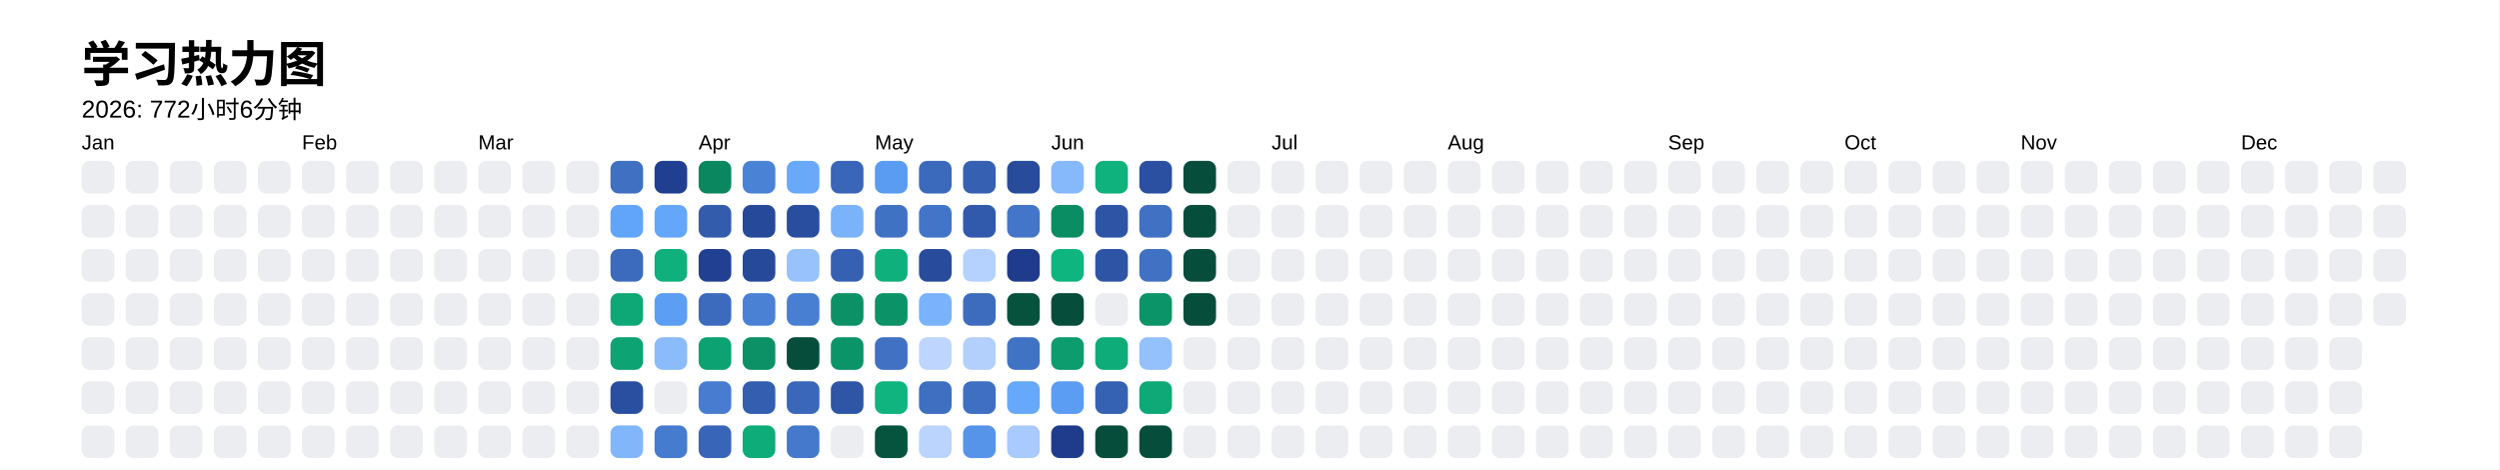
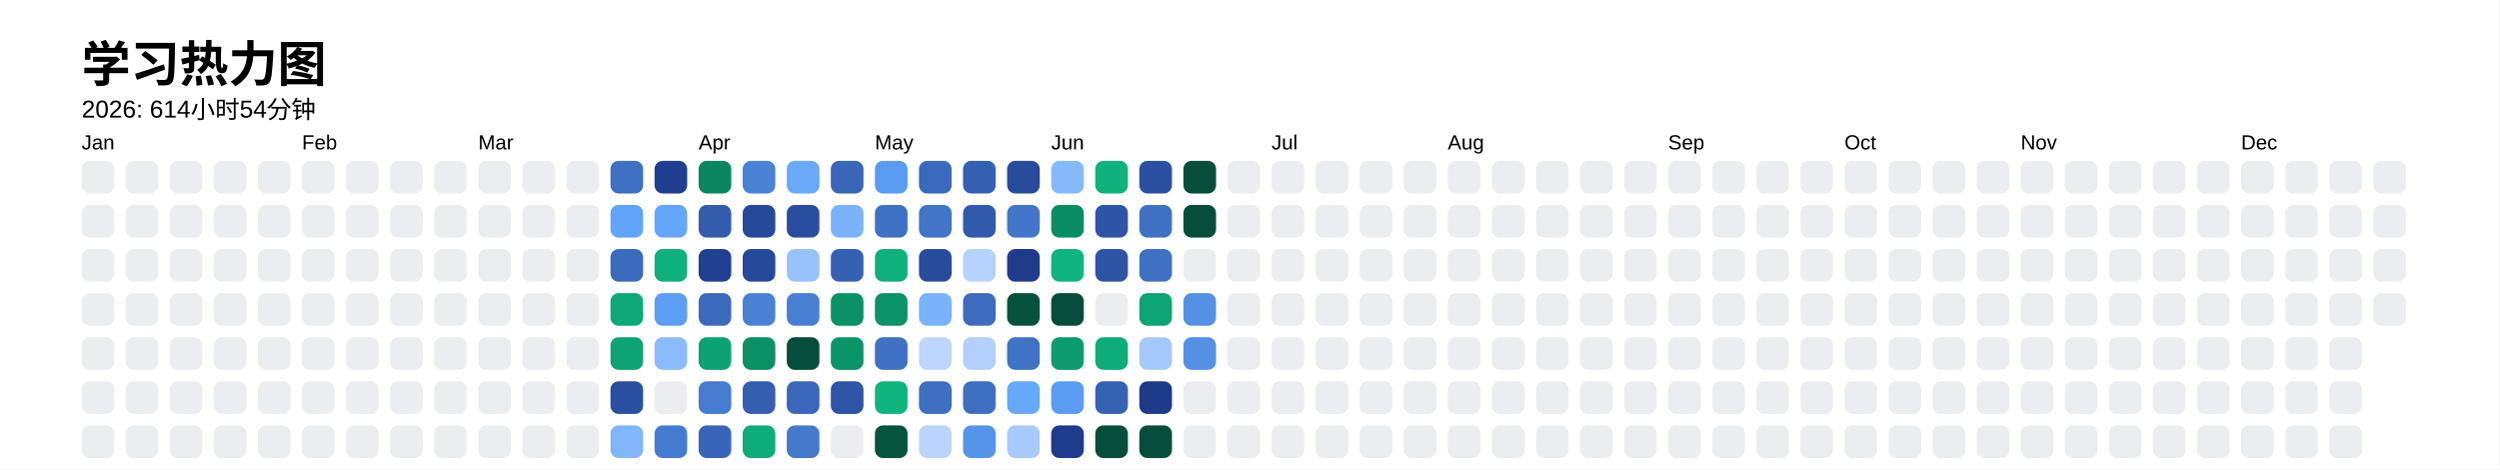
<svg xmlns="http://www.w3.org/2000/svg" style="background-color:white;" baseProfile="full" height="57.5mm" version="1.1" viewBox="0,0,306.2,57.5" width="306.2mm">
  <defs />
  <rect fill="#FFFFFF" height="57.5" width="306.2" x="0" y="0" />
  <text fill="#000000" style="font-size:6px; font-family:Arial; font-weight:bold;" x="10" y="10">学习热力图</text>
-   <text fill="#000000" style="font-size:3px; font-family:Arial;" x="10" y="14.4">2026: 772小时6分钟</text>
+   <text fill="#000000" style="font-size:3px; font-family:Arial;" x="10" y="14.4">2026: 614小时54分钟</text>
  <text fill="#000000" style="font-size:2.5px; font-family:Arial" x="10" y="18.3">Jan</text>
  <rect fill="#ebedf0" height="4" rx="1" ry="1" width="4" x="10" y="19.7" />
  <rect fill="#ebedf0" height="4" rx="1" ry="1" width="4" x="10" y="25.1" />
  <rect fill="#ebedf0" height="4" rx="1" ry="1" width="4" x="10" y="30.5" />
  <rect fill="#ebedf0" height="4" rx="1" ry="1" width="4" x="10" y="35.9" />
  <rect fill="#ebedf0" height="4" rx="1" ry="1" width="4" x="10" y="41.3" />
  <rect fill="#ebedf0" height="4" rx="1" ry="1" width="4" x="10" y="46.7" />
  <rect fill="#ebedf0" height="4" rx="1" ry="1" width="4" x="10" y="52.1" />
  <rect fill="#ebedf0" height="4" rx="1" ry="1" width="4" x="15.4" y="19.7" />
  <rect fill="#ebedf0" height="4" rx="1" ry="1" width="4" x="15.4" y="25.1" />
  <rect fill="#ebedf0" height="4" rx="1" ry="1" width="4" x="15.4" y="30.5" />
  <rect fill="#ebedf0" height="4" rx="1" ry="1" width="4" x="15.4" y="35.9" />
  <rect fill="#ebedf0" height="4" rx="1" ry="1" width="4" x="15.4" y="41.3" />
  <rect fill="#ebedf0" height="4" rx="1" ry="1" width="4" x="15.4" y="46.7" />
  <rect fill="#ebedf0" height="4" rx="1" ry="1" width="4" x="15.4" y="52.1" />
  <rect fill="#ebedf0" height="4" rx="1" ry="1" width="4" x="20.8" y="19.7" />
  <rect fill="#ebedf0" height="4" rx="1" ry="1" width="4" x="20.8" y="25.1" />
  <rect fill="#ebedf0" height="4" rx="1" ry="1" width="4" x="20.8" y="30.5" />
  <rect fill="#ebedf0" height="4" rx="1" ry="1" width="4" x="20.8" y="35.9" />
  <rect fill="#ebedf0" height="4" rx="1" ry="1" width="4" x="20.8" y="41.3" />
  <rect fill="#ebedf0" height="4" rx="1" ry="1" width="4" x="20.8" y="46.7" />
  <rect fill="#ebedf0" height="4" rx="1" ry="1" width="4" x="20.8" y="52.1" />
  <rect fill="#ebedf0" height="4" rx="1" ry="1" width="4" x="26.2" y="19.7" />
  <rect fill="#ebedf0" height="4" rx="1" ry="1" width="4" x="26.2" y="25.1" />
  <rect fill="#ebedf0" height="4" rx="1" ry="1" width="4" x="26.2" y="30.5" />
  <rect fill="#ebedf0" height="4" rx="1" ry="1" width="4" x="26.2" y="35.9" />
  <rect fill="#ebedf0" height="4" rx="1" ry="1" width="4" x="26.2" y="41.3" />
  <rect fill="#ebedf0" height="4" rx="1" ry="1" width="4" x="26.2" y="46.7" />
  <rect fill="#ebedf0" height="4" rx="1" ry="1" width="4" x="26.2" y="52.1" />
  <rect fill="#ebedf0" height="4" rx="1" ry="1" width="4" x="31.6" y="19.7" />
  <rect fill="#ebedf0" height="4" rx="1" ry="1" width="4" x="31.6" y="25.1" />
  <rect fill="#ebedf0" height="4" rx="1" ry="1" width="4" x="31.6" y="30.5" />
  <rect fill="#ebedf0" height="4" rx="1" ry="1" width="4" x="31.6" y="35.9" />
  <rect fill="#ebedf0" height="4" rx="1" ry="1" width="4" x="31.6" y="41.3" />
  <rect fill="#ebedf0" height="4" rx="1" ry="1" width="4" x="31.6" y="46.7" />
  <rect fill="#ebedf0" height="4" rx="1" ry="1" width="4" x="31.6" y="52.1" />
  <text fill="#000000" style="font-size:2.5px; font-family:Arial" x="37.0" y="18.3">Feb</text>
  <rect fill="#ebedf0" height="4" rx="1" ry="1" width="4" x="37.0" y="19.7" />
  <rect fill="#ebedf0" height="4" rx="1" ry="1" width="4" x="37.0" y="25.1" />
  <rect fill="#ebedf0" height="4" rx="1" ry="1" width="4" x="37.0" y="30.5" />
  <rect fill="#ebedf0" height="4" rx="1" ry="1" width="4" x="37.0" y="35.9" />
  <rect fill="#ebedf0" height="4" rx="1" ry="1" width="4" x="37.0" y="41.3" />
  <rect fill="#ebedf0" height="4" rx="1" ry="1" width="4" x="37.0" y="46.7" />
  <rect fill="#ebedf0" height="4" rx="1" ry="1" width="4" x="37.0" y="52.1" />
  <rect fill="#ebedf0" height="4" rx="1" ry="1" width="4" x="42.4" y="19.7" />
  <rect fill="#ebedf0" height="4" rx="1" ry="1" width="4" x="42.4" y="25.1" />
  <rect fill="#ebedf0" height="4" rx="1" ry="1" width="4" x="42.4" y="30.5" />
  <rect fill="#ebedf0" height="4" rx="1" ry="1" width="4" x="42.4" y="35.9" />
  <rect fill="#ebedf0" height="4" rx="1" ry="1" width="4" x="42.4" y="41.3" />
  <rect fill="#ebedf0" height="4" rx="1" ry="1" width="4" x="42.4" y="46.7" />
  <rect fill="#ebedf0" height="4" rx="1" ry="1" width="4" x="42.4" y="52.1" />
  <rect fill="#ebedf0" height="4" rx="1" ry="1" width="4" x="47.8" y="19.7" />
  <rect fill="#ebedf0" height="4" rx="1" ry="1" width="4" x="47.8" y="25.1" />
  <rect fill="#ebedf0" height="4" rx="1" ry="1" width="4" x="47.8" y="30.5" />
  <rect fill="#ebedf0" height="4" rx="1" ry="1" width="4" x="47.8" y="35.9" />
  <rect fill="#ebedf0" height="4" rx="1" ry="1" width="4" x="47.8" y="41.3" />
  <rect fill="#ebedf0" height="4" rx="1" ry="1" width="4" x="47.8" y="46.7" />
  <rect fill="#ebedf0" height="4" rx="1" ry="1" width="4" x="47.8" y="52.1" />
  <rect fill="#ebedf0" height="4" rx="1" ry="1" width="4" x="53.2" y="19.7" />
  <rect fill="#ebedf0" height="4" rx="1" ry="1" width="4" x="53.2" y="25.1" />
  <rect fill="#ebedf0" height="4" rx="1" ry="1" width="4" x="53.2" y="30.5" />
  <rect fill="#ebedf0" height="4" rx="1" ry="1" width="4" x="53.2" y="35.9" />
  <rect fill="#ebedf0" height="4" rx="1" ry="1" width="4" x="53.2" y="41.3" />
  <rect fill="#ebedf0" height="4" rx="1" ry="1" width="4" x="53.2" y="46.7" />
  <rect fill="#ebedf0" height="4" rx="1" ry="1" width="4" x="53.2" y="52.1" />
  <text fill="#000000" style="font-size:2.5px; font-family:Arial" x="58.6" y="18.3">Mar</text>
  <rect fill="#ebedf0" height="4" rx="1" ry="1" width="4" x="58.6" y="19.7" />
  <rect fill="#ebedf0" height="4" rx="1" ry="1" width="4" x="58.6" y="25.1" />
  <rect fill="#ebedf0" height="4" rx="1" ry="1" width="4" x="58.6" y="30.5" />
  <rect fill="#ebedf0" height="4" rx="1" ry="1" width="4" x="58.6" y="35.9" />
  <rect fill="#ebedf0" height="4" rx="1" ry="1" width="4" x="58.6" y="41.3" />
  <rect fill="#ebedf0" height="4" rx="1" ry="1" width="4" x="58.6" y="46.7" />
  <rect fill="#ebedf0" height="4" rx="1" ry="1" width="4" x="58.6" y="52.1" />
  <rect fill="#ebedf0" height="4" rx="1" ry="1" width="4" x="64" y="19.7" />
  <rect fill="#ebedf0" height="4" rx="1" ry="1" width="4" x="64" y="25.1" />
  <rect fill="#ebedf0" height="4" rx="1" ry="1" width="4" x="64" y="30.5" />
  <rect fill="#ebedf0" height="4" rx="1" ry="1" width="4" x="64" y="35.9" />
  <rect fill="#ebedf0" height="4" rx="1" ry="1" width="4" x="64" y="41.3" />
  <rect fill="#ebedf0" height="4" rx="1" ry="1" width="4" x="64" y="46.7" />
  <rect fill="#ebedf0" height="4" rx="1" ry="1" width="4" x="64" y="52.1" />
  <rect fill="#ebedf0" height="4" rx="1" ry="1" width="4" x="69.4" y="19.7" />
  <rect fill="#ebedf0" height="4" rx="1" ry="1" width="4" x="69.4" y="25.1" />
  <rect fill="#ebedf0" height="4" rx="1" ry="1" width="4" x="69.4" y="30.5" />
  <rect fill="#ebedf0" height="4" rx="1" ry="1" width="4" x="69.4" y="35.9" />
  <rect fill="#ebedf0" height="4" rx="1" ry="1" width="4" x="69.4" y="41.3" />
  <rect fill="#ebedf0" height="4" rx="1" ry="1" width="4" x="69.4" y="46.7" />
  <rect fill="#ebedf0" height="4" rx="1" ry="1" width="4" x="69.4" y="52.1" />
  <rect fill="#3f70c2" height="4" rx="1" ry="1" width="4" x="74.8" y="19.7" />
  <rect fill="#60a5fa" height="4" rx="1" ry="1" width="4" x="74.8" y="25.1" />
  <rect fill="#3c6bbd" height="4" rx="1" ry="1" width="4" x="74.8" y="30.5" />
  <rect fill="#0ea876" height="4" rx="1" ry="1" width="4" x="74.8" y="35.9" />
  <rect fill="#0ea373" height="4" rx="1" ry="1" width="4" x="74.8" y="41.3" />
  <rect fill="#2b4fa0" height="4" rx="1" ry="1" width="4" x="74.8" y="46.7" />
  <rect fill="#81b6fb" height="4" rx="1" ry="1" width="4" x="74.8" y="52.1" />
  <rect fill="#213f90" height="4" rx="1" ry="1" width="4" x="80.2" y="19.7" />
  <rect fill="#64a7fa" height="4" rx="1" ry="1" width="4" x="80.2" y="25.1" />
  <rect fill="#0fb07b" height="4" rx="1" ry="1" width="4" x="80.2" y="30.5" />
  <rect fill="#5c9ef3" height="4" rx="1" ry="1" width="4" x="80.2" y="35.9" />
  <rect fill="#8cbbfb" height="4" rx="1" ry="1" width="4" x="80.2" y="41.3" />
  <rect fill="#ebedf0" height="4" rx="1" ry="1" width="4" x="80.2" y="46.7" />
  <rect fill="#467ccf" height="4" rx="1" ry="1" width="4" x="80.2" y="52.1" />
  <text fill="#000000" style="font-size:2.5px; font-family:Arial" x="85.6" y="18.3">Apr</text>
  <rect fill="#0b8760" height="4" rx="1" ry="1" width="4" x="85.6" y="19.7" />
  <rect fill="#335cad" height="4" rx="1" ry="1" width="4" x="85.6" y="25.1" />
  <rect fill="#224091" height="4" rx="1" ry="1" width="4" x="85.6" y="30.5" />
  <rect fill="#3c6bbe" height="4" rx="1" ry="1" width="4" x="85.6" y="35.9" />
  <rect fill="#0da272" height="4" rx="1" ry="1" width="4" x="85.6" y="41.3" />
  <rect fill="#477cd0" height="4" rx="1" ry="1" width="4" x="85.6" y="46.7" />
  <rect fill="#3865b7" height="4" rx="1" ry="1" width="4" x="85.6" y="52.1" />
  <rect fill="#4a82d5" height="4" rx="1" ry="1" width="4" x="91" y="19.7" />
  <rect fill="#274999" height="4" rx="1" ry="1" width="4" x="91" y="25.1" />
  <rect fill="#27499a" height="4" rx="1" ry="1" width="4" x="91" y="30.5" />
  <rect fill="#4a81d5" height="4" rx="1" ry="1" width="4" x="91" y="35.9" />
  <rect fill="#0c9167" height="4" rx="1" ry="1" width="4" x="91" y="41.3" />
  <rect fill="#345fb0" height="4" rx="1" ry="1" width="4" x="91" y="46.7" />
  <rect fill="#0eac79" height="4" rx="1" ry="1" width="4" x="91" y="52.1" />
  <rect fill="#68a9fa" height="4" rx="1" ry="1" width="4" x="96.4" y="19.7" />
  <rect fill="#2a4e9f" height="4" rx="1" ry="1" width="4" x="96.4" y="25.1" />
  <rect fill="#98c2fc" height="4" rx="1" ry="1" width="4" x="96.4" y="30.5" />
  <rect fill="#487fd2" height="4" rx="1" ry="1" width="4" x="96.4" y="35.9" />
  <rect fill="#064e3b" height="4" rx="1" ry="1" width="4" x="96.4" y="41.3" />
  <rect fill="#3a67ba" height="4" rx="1" ry="1" width="4" x="96.4" y="46.7" />
  <rect fill="#4579cc" height="4" rx="1" ry="1" width="4" x="96.4" y="52.1" />
  <rect fill="#3966b8" height="4" rx="1" ry="1" width="4" x="101.8" y="19.7" />
  <rect fill="#7bb3fb" height="4" rx="1" ry="1" width="4" x="101.8" y="25.1" />
  <rect fill="#3661b3" height="4" rx="1" ry="1" width="4" x="101.8" y="30.5" />
  <rect fill="#0c9167" height="4" rx="1" ry="1" width="4" x="101.8" y="35.9" />
  <rect fill="#0c9469" height="4" rx="1" ry="1" width="4" x="101.8" y="41.3" />
  <rect fill="#2e55a6" height="4" rx="1" ry="1" width="4" x="101.8" y="46.7" />
  <rect fill="#ebedf0" height="4" rx="1" ry="1" width="4" x="101.8" y="52.1" />
  <text fill="#000000" style="font-size:2.5px; font-family:Arial" x="107.2" y="18.3">May</text>
  <rect fill="#5a9cf1" height="4" rx="1" ry="1" width="4" x="107.2" y="19.7" />
  <rect fill="#4072c4" height="4" rx="1" ry="1" width="4" x="107.2" y="25.1" />
  <rect fill="#0fb07b" height="4" rx="1" ry="1" width="4" x="107.2" y="30.5" />
  <rect fill="#0c9267" height="4" rx="1" ry="1" width="4" x="107.2" y="35.9" />
  <rect fill="#4071c3" height="4" rx="1" ry="1" width="4" x="107.2" y="41.3" />
  <rect fill="#0fb47e" height="4" rx="1" ry="1" width="4" x="107.2" y="46.7" />
  <rect fill="#06533e" height="4" rx="1" ry="1" width="4" x="107.2" y="52.1" />
  <rect fill="#3b6abc" height="4" rx="1" ry="1" width="4" x="112.6" y="19.7" />
  <rect fill="#4275c8" height="4" rx="1" ry="1" width="4" x="112.6" y="25.1" />
  <rect fill="#284b9c" height="4" rx="1" ry="1" width="4" x="112.6" y="30.5" />
  <rect fill="#7ab2fb" height="4" rx="1" ry="1" width="4" x="112.6" y="35.9" />
  <rect fill="#bed5fd" height="4" rx="1" ry="1" width="4" x="112.6" y="41.3" />
  <rect fill="#3e6fc1" height="4" rx="1" ry="1" width="4" x="112.6" y="46.7" />
  <rect fill="#bbd4fd" height="4" rx="1" ry="1" width="4" x="112.6" y="52.1" />
  <rect fill="#3661b3" height="4" rx="1" ry="1" width="4" x="118" y="19.7" />
  <rect fill="#325aac" height="4" rx="1" ry="1" width="4" x="118" y="25.1" />
  <rect fill="#b5d1fd" height="4" rx="1" ry="1" width="4" x="118" y="30.5" />
  <rect fill="#3d6cbe" height="4" rx="1" ry="1" width="4" x="118" y="35.9" />
  <rect fill="#b3d0fd" height="4" rx="1" ry="1" width="4" x="118" y="41.3" />
  <rect fill="#3f6fc2" height="4" rx="1" ry="1" width="4" x="118" y="46.7" />
  <rect fill="#5694e9" height="4" rx="1" ry="1" width="4" x="118" y="52.1" />
  <rect fill="#284b9c" height="4" rx="1" ry="1" width="4" x="123.4" y="19.7" />
  <rect fill="#4376c9" height="4" rx="1" ry="1" width="4" x="123.4" y="25.1" />
  <rect fill="#1f3b8b" height="4" rx="1" ry="1" width="4" x="123.4" y="30.5" />
  <rect fill="#06523d" height="4" rx="1" ry="1" width="4" x="123.4" y="35.9" />
  <rect fill="#4173c5" height="4" rx="1" ry="1" width="4" x="123.4" y="41.3" />
  <rect fill="#66a8fa" height="4" rx="1" ry="1" width="4" x="123.4" y="46.7" />
  <rect fill="#a8cafc" height="4" rx="1" ry="1" width="4" x="123.4" y="52.1" />
  <text fill="#000000" style="font-size:2.5px; font-family:Arial" x="128.8" y="18.3">Jun</text>
  <rect fill="#86b9fb" height="4" rx="1" ry="1" width="4" x="128.8" y="19.7" />
  <rect fill="#0b8d64" height="4" rx="1" ry="1" width="4" x="128.8" y="25.1" />
  <rect fill="#0fb57e" height="4" rx="1" ry="1" width="4" x="128.8" y="30.5" />
  <rect fill="#064e3b" height="4" rx="1" ry="1" width="4" x="128.8" y="35.9" />
  <rect fill="#0d9c6e" height="4" rx="1" ry="1" width="4" x="128.8" y="41.3" />
  <rect fill="#5b9df2" height="4" rx="1" ry="1" width="4" x="128.8" y="46.7" />
  <rect fill="#1f3c8c" height="4" rx="1" ry="1" width="4" x="128.8" y="52.1" />
  <rect fill="#0fb17c" height="4" rx="1" ry="1" width="4" x="134.2" y="19.7" />
  <rect fill="#2e54a5" height="4" rx="1" ry="1" width="4" x="134.2" y="25.1" />
  <rect fill="#2e54a6" height="4" rx="1" ry="1" width="4" x="134.2" y="30.5" />
  <rect fill="#ebedf0" height="4" rx="1" ry="1" width="4" x="134.2" y="35.9" />
  <rect fill="#0eac78" height="4" rx="1" ry="1" width="4" x="134.2" y="41.3" />
  <rect fill="#3662b4" height="4" rx="1" ry="1" width="4" x="134.2" y="46.7" />
  <rect fill="#064e3b" height="4" rx="1" ry="1" width="4" x="134.2" y="52.1" />
  <rect fill="#2c50a1" height="4" rx="1" ry="1" width="4" x="139.6" y="19.7" />
  <rect fill="#4071c3" height="4" rx="1" ry="1" width="4" x="139.6" y="25.1" />
  <rect fill="#4071c3" height="4" rx="1" ry="1" width="4" x="139.6" y="30.5" />
-   <rect fill="#0c9469" height="4" rx="1" ry="1" width="4" x="139.6" y="35.9" />
-   <rect fill="#94c0fc" height="4" rx="1" ry="1" width="4" x="139.6" y="41.3" />
-   <rect fill="#0ea977" height="4" rx="1" ry="1" width="4" x="139.6" y="46.7" />
+   <rect fill="#0ea473" height="4" rx="1" ry="1" width="4" x="139.6" y="35.9" />
+   <rect fill="#a6c9fc" height="4" rx="1" ry="1" width="4" x="139.6" y="41.3" />
+   <rect fill="#1e3a8a" height="4" rx="1" ry="1" width="4" x="139.6" y="46.7" />
  <rect fill="#064e3b" height="4" rx="1" ry="1" width="4" x="139.6" y="52.1" />
  <rect fill="#064e3b" height="4" rx="1" ry="1" width="4" x="145" y="19.7" />
  <rect fill="#064e3b" height="4" rx="1" ry="1" width="4" x="145" y="25.1" />
-   <rect fill="#064e3b" height="4" rx="1" ry="1" width="4" x="145" y="30.5" />
-   <rect fill="#064e3b" height="4" rx="1" ry="1" width="4" x="145" y="35.9" />
-   <rect fill="#ebedf0" height="4" rx="1" ry="1" width="4" x="145" y="41.3" />
+   <rect fill="#ebedf0" height="4" rx="1" ry="1" width="4" x="145" y="30.5" />
+   <rect fill="#5491e5" height="4" rx="1" ry="1" width="4" x="145" y="35.9" />
+   <rect fill="#5491e5" height="4" rx="1" ry="1" width="4" x="145" y="41.3" />
  <rect fill="#ebedf0" height="4" rx="1" ry="1" width="4" x="145" y="46.7" />
  <rect fill="#ebedf0" height="4" rx="1" ry="1" width="4" x="145" y="52.1" />
  <rect fill="#ebedf0" height="4" rx="1" ry="1" width="4" x="150.4" y="19.7" />
  <rect fill="#ebedf0" height="4" rx="1" ry="1" width="4" x="150.4" y="25.1" />
  <rect fill="#ebedf0" height="4" rx="1" ry="1" width="4" x="150.4" y="30.5" />
  <rect fill="#ebedf0" height="4" rx="1" ry="1" width="4" x="150.4" y="35.9" />
  <rect fill="#ebedf0" height="4" rx="1" ry="1" width="4" x="150.4" y="41.3" />
  <rect fill="#ebedf0" height="4" rx="1" ry="1" width="4" x="150.4" y="46.7" />
  <rect fill="#ebedf0" height="4" rx="1" ry="1" width="4" x="150.4" y="52.1" />
  <text fill="#000000" style="font-size:2.5px; font-family:Arial" x="155.8" y="18.3">Jul</text>
  <rect fill="#ebedf0" height="4" rx="1" ry="1" width="4" x="155.8" y="19.7" />
  <rect fill="#ebedf0" height="4" rx="1" ry="1" width="4" x="155.8" y="25.1" />
  <rect fill="#ebedf0" height="4" rx="1" ry="1" width="4" x="155.8" y="30.5" />
  <rect fill="#ebedf0" height="4" rx="1" ry="1" width="4" x="155.8" y="35.9" />
  <rect fill="#ebedf0" height="4" rx="1" ry="1" width="4" x="155.8" y="41.3" />
  <rect fill="#ebedf0" height="4" rx="1" ry="1" width="4" x="155.8" y="46.7" />
  <rect fill="#ebedf0" height="4" rx="1" ry="1" width="4" x="155.8" y="52.1" />
  <rect fill="#ebedf0" height="4" rx="1" ry="1" width="4" x="161.2" y="19.7" />
  <rect fill="#ebedf0" height="4" rx="1" ry="1" width="4" x="161.2" y="25.1" />
  <rect fill="#ebedf0" height="4" rx="1" ry="1" width="4" x="161.2" y="30.5" />
  <rect fill="#ebedf0" height="4" rx="1" ry="1" width="4" x="161.2" y="35.9" />
  <rect fill="#ebedf0" height="4" rx="1" ry="1" width="4" x="161.2" y="41.3" />
  <rect fill="#ebedf0" height="4" rx="1" ry="1" width="4" x="161.2" y="46.7" />
  <rect fill="#ebedf0" height="4" rx="1" ry="1" width="4" x="161.2" y="52.1" />
  <rect fill="#ebedf0" height="4" rx="1" ry="1" width="4" x="166.6" y="19.7" />
  <rect fill="#ebedf0" height="4" rx="1" ry="1" width="4" x="166.6" y="25.1" />
  <rect fill="#ebedf0" height="4" rx="1" ry="1" width="4" x="166.6" y="30.5" />
  <rect fill="#ebedf0" height="4" rx="1" ry="1" width="4" x="166.6" y="35.9" />
  <rect fill="#ebedf0" height="4" rx="1" ry="1" width="4" x="166.6" y="41.3" />
  <rect fill="#ebedf0" height="4" rx="1" ry="1" width="4" x="166.6" y="46.7" />
  <rect fill="#ebedf0" height="4" rx="1" ry="1" width="4" x="166.6" y="52.1" />
  <rect fill="#ebedf0" height="4" rx="1" ry="1" width="4" x="172" y="19.7" />
  <rect fill="#ebedf0" height="4" rx="1" ry="1" width="4" x="172" y="25.1" />
  <rect fill="#ebedf0" height="4" rx="1" ry="1" width="4" x="172" y="30.5" />
  <rect fill="#ebedf0" height="4" rx="1" ry="1" width="4" x="172" y="35.9" />
  <rect fill="#ebedf0" height="4" rx="1" ry="1" width="4" x="172" y="41.3" />
  <rect fill="#ebedf0" height="4" rx="1" ry="1" width="4" x="172" y="46.7" />
  <rect fill="#ebedf0" height="4" rx="1" ry="1" width="4" x="172" y="52.1" />
  <text fill="#000000" style="font-size:2.5px; font-family:Arial" x="177.4" y="18.3">Aug</text>
  <rect fill="#ebedf0" height="4" rx="1" ry="1" width="4" x="177.4" y="19.7" />
  <rect fill="#ebedf0" height="4" rx="1" ry="1" width="4" x="177.4" y="25.1" />
  <rect fill="#ebedf0" height="4" rx="1" ry="1" width="4" x="177.4" y="30.5" />
  <rect fill="#ebedf0" height="4" rx="1" ry="1" width="4" x="177.4" y="35.9" />
  <rect fill="#ebedf0" height="4" rx="1" ry="1" width="4" x="177.4" y="41.3" />
  <rect fill="#ebedf0" height="4" rx="1" ry="1" width="4" x="177.4" y="46.7" />
  <rect fill="#ebedf0" height="4" rx="1" ry="1" width="4" x="177.4" y="52.1" />
  <rect fill="#ebedf0" height="4" rx="1" ry="1" width="4" x="182.8" y="19.7" />
  <rect fill="#ebedf0" height="4" rx="1" ry="1" width="4" x="182.8" y="25.1" />
  <rect fill="#ebedf0" height="4" rx="1" ry="1" width="4" x="182.8" y="30.5" />
  <rect fill="#ebedf0" height="4" rx="1" ry="1" width="4" x="182.8" y="35.9" />
  <rect fill="#ebedf0" height="4" rx="1" ry="1" width="4" x="182.8" y="41.3" />
  <rect fill="#ebedf0" height="4" rx="1" ry="1" width="4" x="182.8" y="46.7" />
  <rect fill="#ebedf0" height="4" rx="1" ry="1" width="4" x="182.8" y="52.1" />
  <rect fill="#ebedf0" height="4" rx="1" ry="1" width="4" x="188.2" y="19.7" />
  <rect fill="#ebedf0" height="4" rx="1" ry="1" width="4" x="188.2" y="25.1" />
  <rect fill="#ebedf0" height="4" rx="1" ry="1" width="4" x="188.2" y="30.5" />
  <rect fill="#ebedf0" height="4" rx="1" ry="1" width="4" x="188.2" y="35.9" />
  <rect fill="#ebedf0" height="4" rx="1" ry="1" width="4" x="188.2" y="41.3" />
  <rect fill="#ebedf0" height="4" rx="1" ry="1" width="4" x="188.2" y="46.7" />
  <rect fill="#ebedf0" height="4" rx="1" ry="1" width="4" x="188.2" y="52.1" />
  <rect fill="#ebedf0" height="4" rx="1" ry="1" width="4" x="193.6" y="19.7" />
  <rect fill="#ebedf0" height="4" rx="1" ry="1" width="4" x="193.6" y="25.1" />
  <rect fill="#ebedf0" height="4" rx="1" ry="1" width="4" x="193.6" y="30.5" />
  <rect fill="#ebedf0" height="4" rx="1" ry="1" width="4" x="193.6" y="35.9" />
  <rect fill="#ebedf0" height="4" rx="1" ry="1" width="4" x="193.6" y="41.3" />
  <rect fill="#ebedf0" height="4" rx="1" ry="1" width="4" x="193.6" y="46.7" />
  <rect fill="#ebedf0" height="4" rx="1" ry="1" width="4" x="193.6" y="52.1" />
  <rect fill="#ebedf0" height="4" rx="1" ry="1" width="4" x="199" y="19.7" />
  <rect fill="#ebedf0" height="4" rx="1" ry="1" width="4" x="199" y="25.1" />
  <rect fill="#ebedf0" height="4" rx="1" ry="1" width="4" x="199" y="30.5" />
  <rect fill="#ebedf0" height="4" rx="1" ry="1" width="4" x="199" y="35.9" />
  <rect fill="#ebedf0" height="4" rx="1" ry="1" width="4" x="199" y="41.3" />
  <rect fill="#ebedf0" height="4" rx="1" ry="1" width="4" x="199" y="46.7" />
  <rect fill="#ebedf0" height="4" rx="1" ry="1" width="4" x="199" y="52.1" />
  <text fill="#000000" style="font-size:2.5px; font-family:Arial" x="204.4" y="18.3">Sep</text>
  <rect fill="#ebedf0" height="4" rx="1" ry="1" width="4" x="204.4" y="19.7" />
  <rect fill="#ebedf0" height="4" rx="1" ry="1" width="4" x="204.4" y="25.1" />
  <rect fill="#ebedf0" height="4" rx="1" ry="1" width="4" x="204.4" y="30.5" />
  <rect fill="#ebedf0" height="4" rx="1" ry="1" width="4" x="204.4" y="35.9" />
  <rect fill="#ebedf0" height="4" rx="1" ry="1" width="4" x="204.4" y="41.3" />
  <rect fill="#ebedf0" height="4" rx="1" ry="1" width="4" x="204.4" y="46.7" />
  <rect fill="#ebedf0" height="4" rx="1" ry="1" width="4" x="204.4" y="52.1" />
  <rect fill="#ebedf0" height="4" rx="1" ry="1" width="4" x="209.8" y="19.7" />
  <rect fill="#ebedf0" height="4" rx="1" ry="1" width="4" x="209.8" y="25.1" />
  <rect fill="#ebedf0" height="4" rx="1" ry="1" width="4" x="209.8" y="30.5" />
  <rect fill="#ebedf0" height="4" rx="1" ry="1" width="4" x="209.8" y="35.9" />
  <rect fill="#ebedf0" height="4" rx="1" ry="1" width="4" x="209.8" y="41.3" />
  <rect fill="#ebedf0" height="4" rx="1" ry="1" width="4" x="209.8" y="46.7" />
  <rect fill="#ebedf0" height="4" rx="1" ry="1" width="4" x="209.8" y="52.1" />
  <rect fill="#ebedf0" height="4" rx="1" ry="1" width="4" x="215.2" y="19.7" />
  <rect fill="#ebedf0" height="4" rx="1" ry="1" width="4" x="215.2" y="25.1" />
  <rect fill="#ebedf0" height="4" rx="1" ry="1" width="4" x="215.2" y="30.5" />
  <rect fill="#ebedf0" height="4" rx="1" ry="1" width="4" x="215.2" y="35.9" />
  <rect fill="#ebedf0" height="4" rx="1" ry="1" width="4" x="215.2" y="41.3" />
  <rect fill="#ebedf0" height="4" rx="1" ry="1" width="4" x="215.2" y="46.7" />
  <rect fill="#ebedf0" height="4" rx="1" ry="1" width="4" x="215.2" y="52.1" />
  <rect fill="#ebedf0" height="4" rx="1" ry="1" width="4" x="220.6" y="19.7" />
  <rect fill="#ebedf0" height="4" rx="1" ry="1" width="4" x="220.6" y="25.1" />
  <rect fill="#ebedf0" height="4" rx="1" ry="1" width="4" x="220.6" y="30.5" />
  <rect fill="#ebedf0" height="4" rx="1" ry="1" width="4" x="220.6" y="35.9" />
  <rect fill="#ebedf0" height="4" rx="1" ry="1" width="4" x="220.6" y="41.3" />
  <rect fill="#ebedf0" height="4" rx="1" ry="1" width="4" x="220.6" y="46.7" />
  <rect fill="#ebedf0" height="4" rx="1" ry="1" width="4" x="220.6" y="52.1" />
  <text fill="#000000" style="font-size:2.5px; font-family:Arial" x="226" y="18.3">Oct</text>
  <rect fill="#ebedf0" height="4" rx="1" ry="1" width="4" x="226" y="19.7" />
  <rect fill="#ebedf0" height="4" rx="1" ry="1" width="4" x="226" y="25.1" />
  <rect fill="#ebedf0" height="4" rx="1" ry="1" width="4" x="226" y="30.5" />
  <rect fill="#ebedf0" height="4" rx="1" ry="1" width="4" x="226" y="35.9" />
  <rect fill="#ebedf0" height="4" rx="1" ry="1" width="4" x="226" y="41.3" />
  <rect fill="#ebedf0" height="4" rx="1" ry="1" width="4" x="226" y="46.7" />
  <rect fill="#ebedf0" height="4" rx="1" ry="1" width="4" x="226" y="52.1" />
  <rect fill="#ebedf0" height="4" rx="1" ry="1" width="4" x="231.4" y="19.7" />
  <rect fill="#ebedf0" height="4" rx="1" ry="1" width="4" x="231.4" y="25.1" />
  <rect fill="#ebedf0" height="4" rx="1" ry="1" width="4" x="231.4" y="30.5" />
  <rect fill="#ebedf0" height="4" rx="1" ry="1" width="4" x="231.4" y="35.9" />
  <rect fill="#ebedf0" height="4" rx="1" ry="1" width="4" x="231.4" y="41.3" />
  <rect fill="#ebedf0" height="4" rx="1" ry="1" width="4" x="231.4" y="46.7" />
  <rect fill="#ebedf0" height="4" rx="1" ry="1" width="4" x="231.4" y="52.1" />
  <rect fill="#ebedf0" height="4" rx="1" ry="1" width="4" x="236.8" y="19.7" />
  <rect fill="#ebedf0" height="4" rx="1" ry="1" width="4" x="236.8" y="25.1" />
  <rect fill="#ebedf0" height="4" rx="1" ry="1" width="4" x="236.8" y="30.5" />
  <rect fill="#ebedf0" height="4" rx="1" ry="1" width="4" x="236.8" y="35.9" />
  <rect fill="#ebedf0" height="4" rx="1" ry="1" width="4" x="236.8" y="41.3" />
  <rect fill="#ebedf0" height="4" rx="1" ry="1" width="4" x="236.8" y="46.7" />
  <rect fill="#ebedf0" height="4" rx="1" ry="1" width="4" x="236.8" y="52.1" />
  <rect fill="#ebedf0" height="4" rx="1" ry="1" width="4" x="242.2" y="19.7" />
  <rect fill="#ebedf0" height="4" rx="1" ry="1" width="4" x="242.2" y="25.1" />
  <rect fill="#ebedf0" height="4" rx="1" ry="1" width="4" x="242.2" y="30.5" />
  <rect fill="#ebedf0" height="4" rx="1" ry="1" width="4" x="242.2" y="35.9" />
  <rect fill="#ebedf0" height="4" rx="1" ry="1" width="4" x="242.2" y="41.3" />
  <rect fill="#ebedf0" height="4" rx="1" ry="1" width="4" x="242.2" y="46.7" />
  <rect fill="#ebedf0" height="4" rx="1" ry="1" width="4" x="242.2" y="52.1" />
  <text fill="#000000" style="font-size:2.5px; font-family:Arial" x="247.6" y="18.3">Nov</text>
  <rect fill="#ebedf0" height="4" rx="1" ry="1" width="4" x="247.6" y="19.7" />
  <rect fill="#ebedf0" height="4" rx="1" ry="1" width="4" x="247.6" y="25.1" />
  <rect fill="#ebedf0" height="4" rx="1" ry="1" width="4" x="247.6" y="30.5" />
  <rect fill="#ebedf0" height="4" rx="1" ry="1" width="4" x="247.6" y="35.9" />
  <rect fill="#ebedf0" height="4" rx="1" ry="1" width="4" x="247.6" y="41.3" />
  <rect fill="#ebedf0" height="4" rx="1" ry="1" width="4" x="247.6" y="46.7" />
  <rect fill="#ebedf0" height="4" rx="1" ry="1" width="4" x="247.6" y="52.1" />
  <rect fill="#ebedf0" height="4" rx="1" ry="1" width="4" x="253" y="19.7" />
  <rect fill="#ebedf0" height="4" rx="1" ry="1" width="4" x="253" y="25.1" />
  <rect fill="#ebedf0" height="4" rx="1" ry="1" width="4" x="253" y="30.5" />
  <rect fill="#ebedf0" height="4" rx="1" ry="1" width="4" x="253" y="35.9" />
  <rect fill="#ebedf0" height="4" rx="1" ry="1" width="4" x="253" y="41.3" />
  <rect fill="#ebedf0" height="4" rx="1" ry="1" width="4" x="253" y="46.7" />
  <rect fill="#ebedf0" height="4" rx="1" ry="1" width="4" x="253" y="52.1" />
  <rect fill="#ebedf0" height="4" rx="1" ry="1" width="4" x="258.4" y="19.7" />
  <rect fill="#ebedf0" height="4" rx="1" ry="1" width="4" x="258.4" y="25.1" />
  <rect fill="#ebedf0" height="4" rx="1" ry="1" width="4" x="258.4" y="30.5" />
  <rect fill="#ebedf0" height="4" rx="1" ry="1" width="4" x="258.4" y="35.9" />
  <rect fill="#ebedf0" height="4" rx="1" ry="1" width="4" x="258.4" y="41.3" />
  <rect fill="#ebedf0" height="4" rx="1" ry="1" width="4" x="258.4" y="46.7" />
  <rect fill="#ebedf0" height="4" rx="1" ry="1" width="4" x="258.4" y="52.1" />
  <rect fill="#ebedf0" height="4" rx="1" ry="1" width="4" x="263.8" y="19.7" />
  <rect fill="#ebedf0" height="4" rx="1" ry="1" width="4" x="263.8" y="25.1" />
  <rect fill="#ebedf0" height="4" rx="1" ry="1" width="4" x="263.8" y="30.5" />
  <rect fill="#ebedf0" height="4" rx="1" ry="1" width="4" x="263.8" y="35.9" />
  <rect fill="#ebedf0" height="4" rx="1" ry="1" width="4" x="263.8" y="41.3" />
  <rect fill="#ebedf0" height="4" rx="1" ry="1" width="4" x="263.8" y="46.7" />
  <rect fill="#ebedf0" height="4" rx="1" ry="1" width="4" x="263.8" y="52.1" />
  <rect fill="#ebedf0" height="4" rx="1" ry="1" width="4" x="269.2" y="19.7" />
  <rect fill="#ebedf0" height="4" rx="1" ry="1" width="4" x="269.2" y="25.1" />
  <rect fill="#ebedf0" height="4" rx="1" ry="1" width="4" x="269.2" y="30.5" />
  <rect fill="#ebedf0" height="4" rx="1" ry="1" width="4" x="269.2" y="35.9" />
  <rect fill="#ebedf0" height="4" rx="1" ry="1" width="4" x="269.2" y="41.3" />
  <rect fill="#ebedf0" height="4" rx="1" ry="1" width="4" x="269.2" y="46.7" />
  <rect fill="#ebedf0" height="4" rx="1" ry="1" width="4" x="269.2" y="52.1" />
  <text fill="#000000" style="font-size:2.5px; font-family:Arial" x="274.6" y="18.3">Dec</text>
  <rect fill="#ebedf0" height="4" rx="1" ry="1" width="4" x="274.6" y="19.7" />
  <rect fill="#ebedf0" height="4" rx="1" ry="1" width="4" x="274.6" y="25.1" />
  <rect fill="#ebedf0" height="4" rx="1" ry="1" width="4" x="274.6" y="30.5" />
  <rect fill="#ebedf0" height="4" rx="1" ry="1" width="4" x="274.6" y="35.9" />
  <rect fill="#ebedf0" height="4" rx="1" ry="1" width="4" x="274.6" y="41.3" />
  <rect fill="#ebedf0" height="4" rx="1" ry="1" width="4" x="274.6" y="46.7" />
  <rect fill="#ebedf0" height="4" rx="1" ry="1" width="4" x="274.6" y="52.1" />
  <rect fill="#ebedf0" height="4" rx="1" ry="1" width="4" x="280" y="19.7" />
  <rect fill="#ebedf0" height="4" rx="1" ry="1" width="4" x="280" y="25.1" />
  <rect fill="#ebedf0" height="4" rx="1" ry="1" width="4" x="280" y="30.5" />
  <rect fill="#ebedf0" height="4" rx="1" ry="1" width="4" x="280" y="35.9" />
  <rect fill="#ebedf0" height="4" rx="1" ry="1" width="4" x="280" y="41.3" />
  <rect fill="#ebedf0" height="4" rx="1" ry="1" width="4" x="280" y="46.7" />
  <rect fill="#ebedf0" height="4" rx="1" ry="1" width="4" x="280" y="52.1" />
  <rect fill="#ebedf0" height="4" rx="1" ry="1" width="4" x="285.4" y="19.7" />
  <rect fill="#ebedf0" height="4" rx="1" ry="1" width="4" x="285.4" y="25.1" />
  <rect fill="#ebedf0" height="4" rx="1" ry="1" width="4" x="285.4" y="30.5" />
  <rect fill="#ebedf0" height="4" rx="1" ry="1" width="4" x="285.4" y="35.9" />
  <rect fill="#ebedf0" height="4" rx="1" ry="1" width="4" x="285.4" y="41.3" />
  <rect fill="#ebedf0" height="4" rx="1" ry="1" width="4" x="285.4" y="46.7" />
  <rect fill="#ebedf0" height="4" rx="1" ry="1" width="4" x="285.4" y="52.1" />
  <rect fill="#ebedf0" height="4" rx="1" ry="1" width="4" x="290.8" y="19.7" />
  <rect fill="#ebedf0" height="4" rx="1" ry="1" width="4" x="290.8" y="25.1" />
  <rect fill="#ebedf0" height="4" rx="1" ry="1" width="4" x="290.8" y="30.5" />
  <rect fill="#ebedf0" height="4" rx="1" ry="1" width="4" x="290.8" y="35.9" />
</svg>
